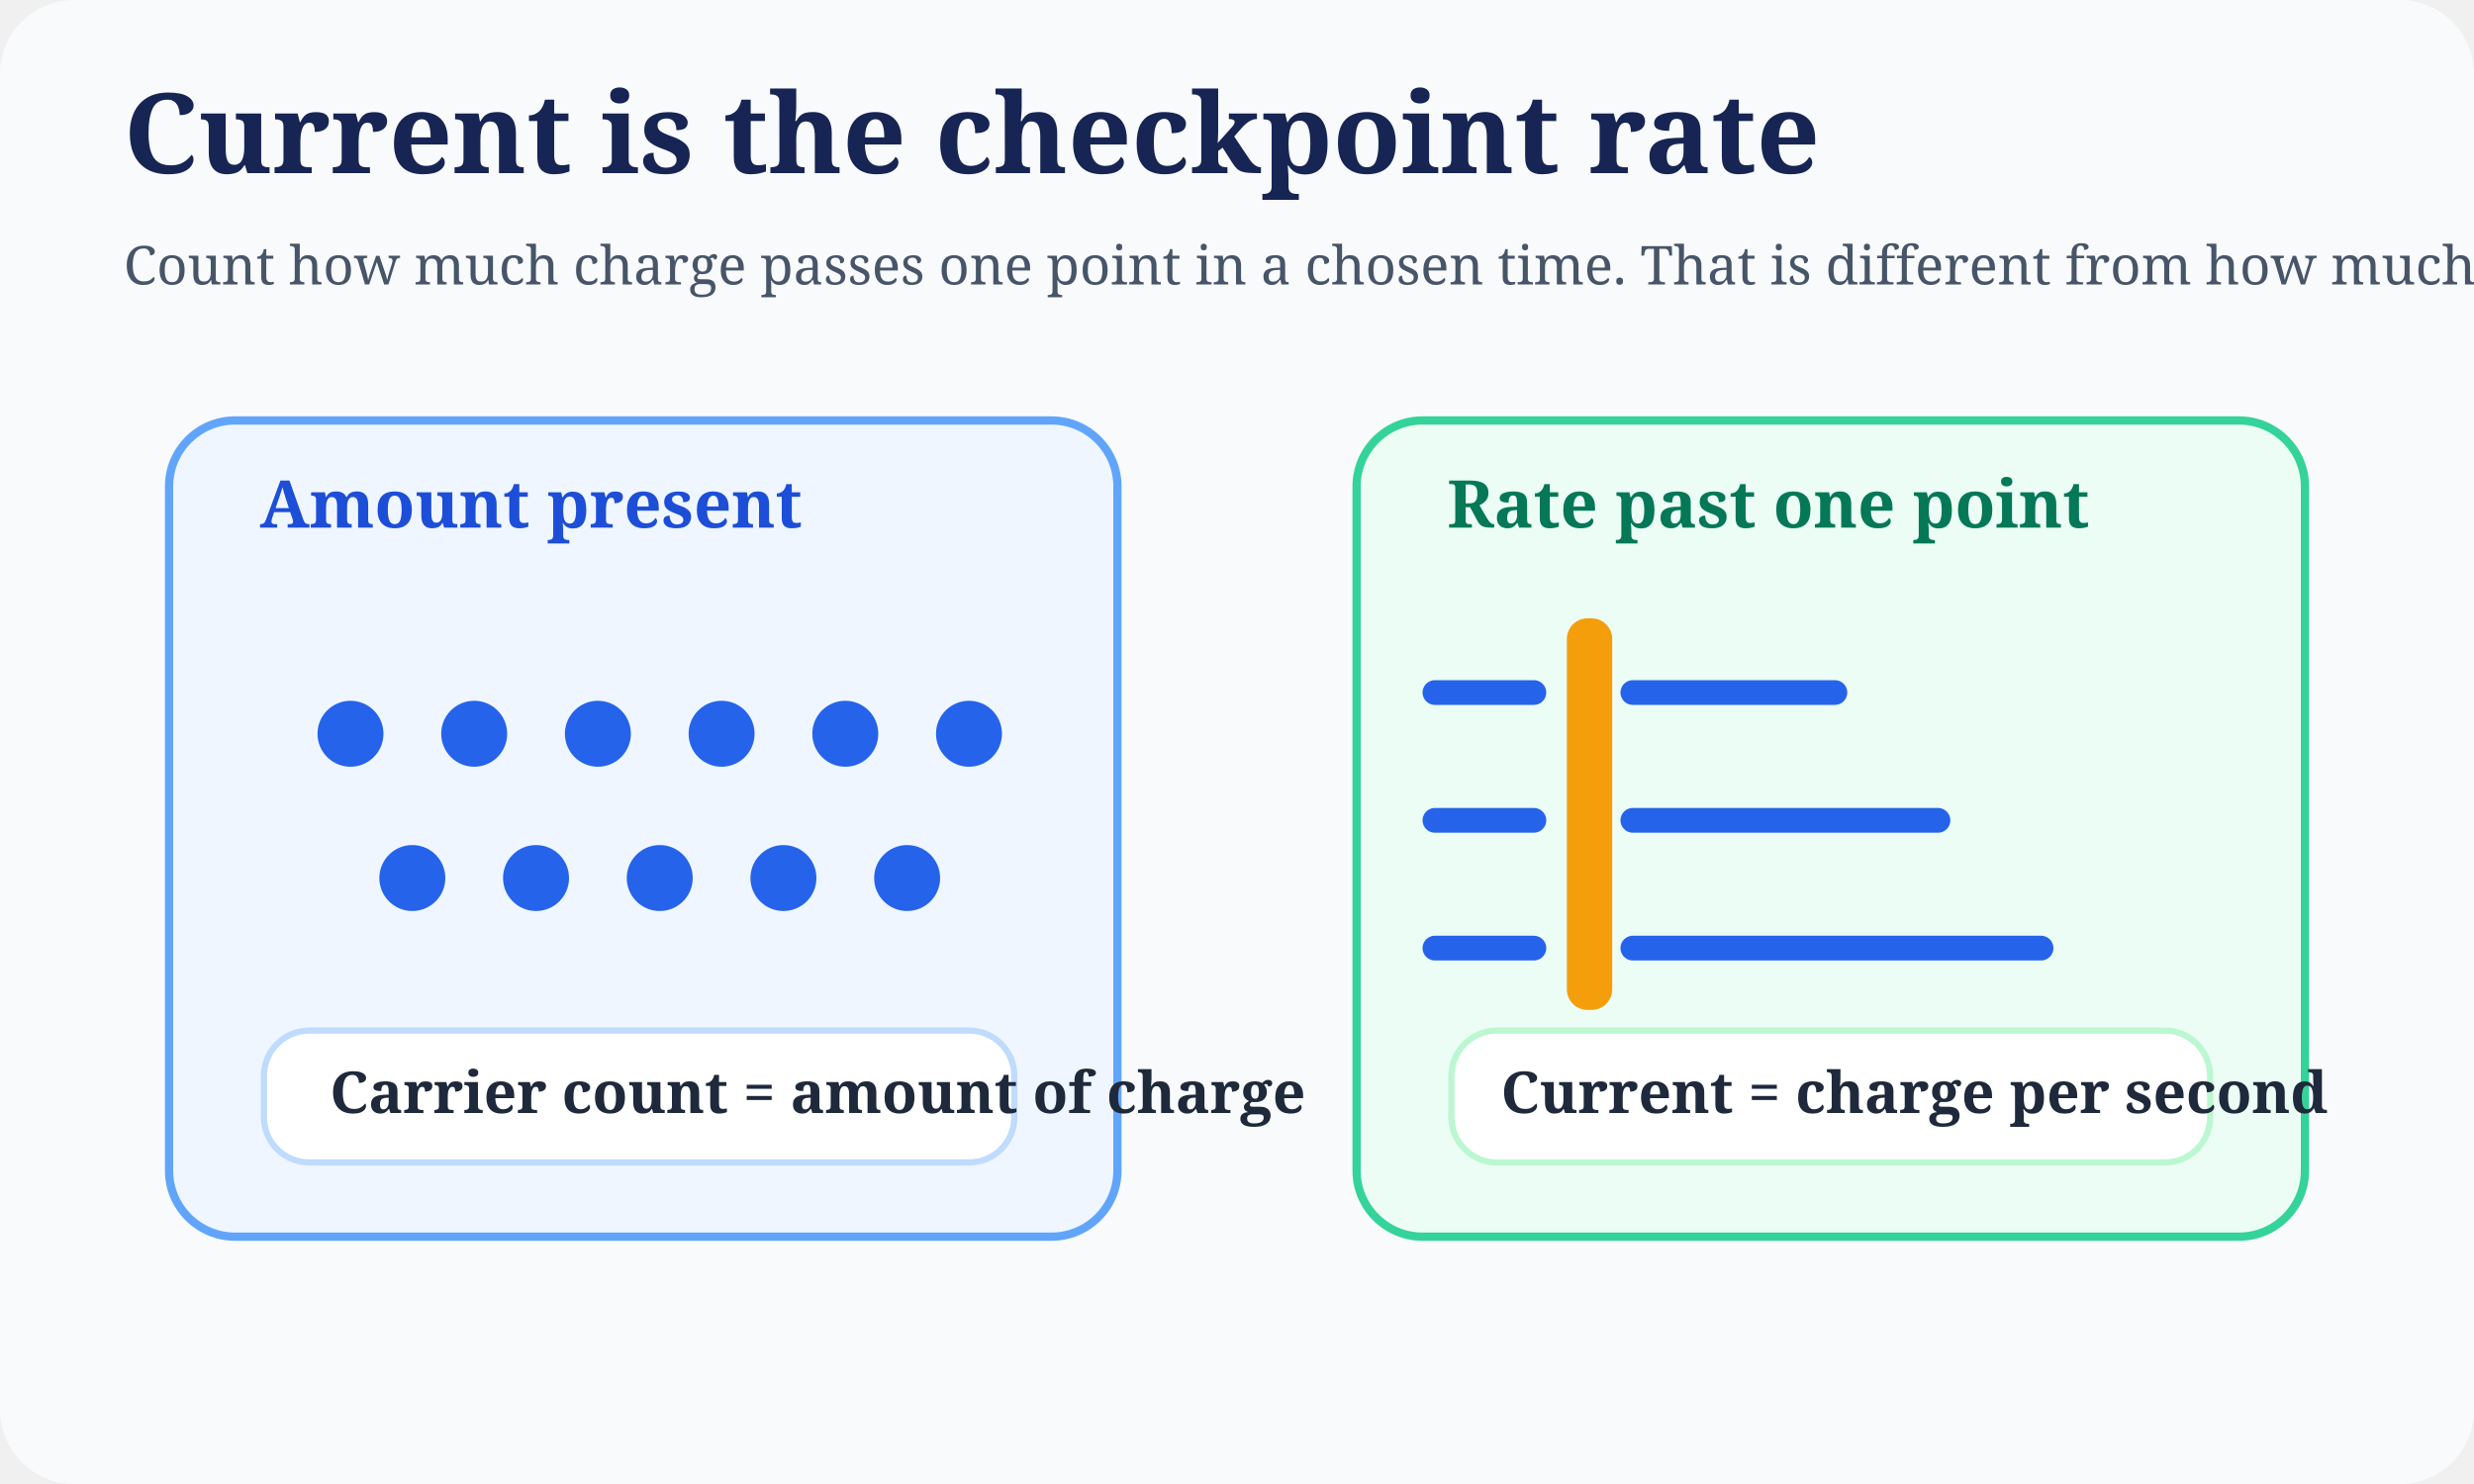
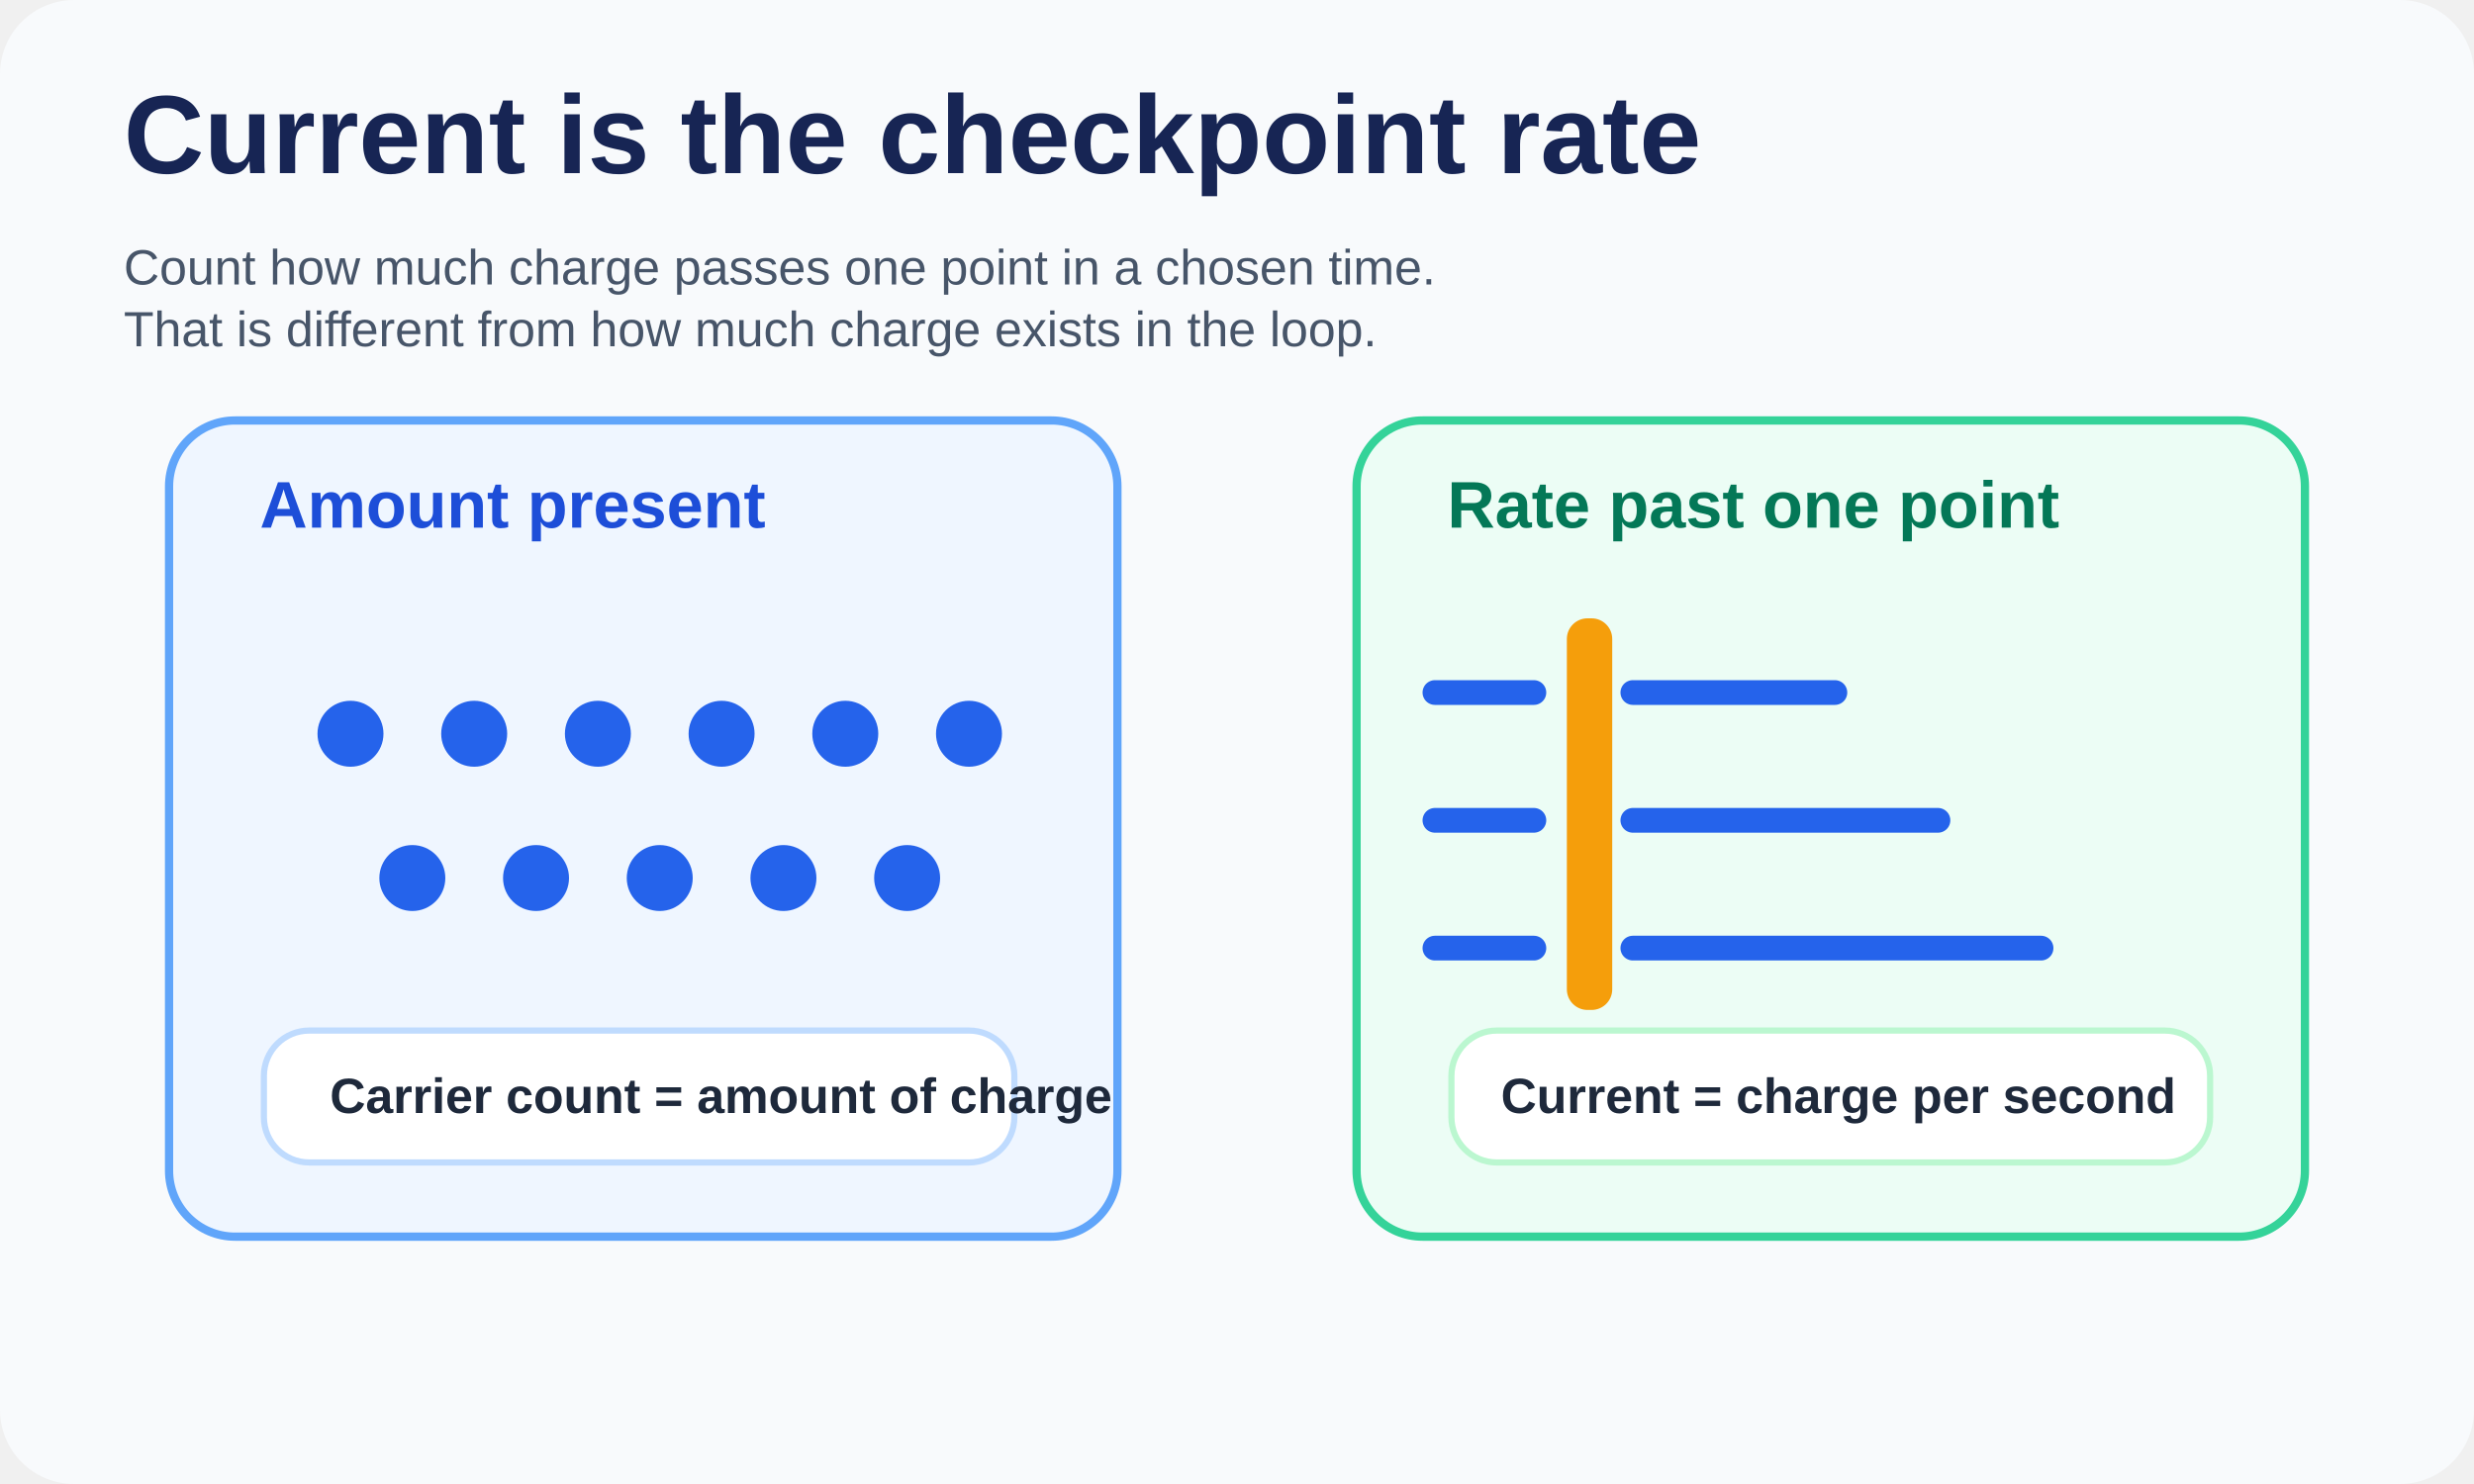
<svg xmlns="http://www.w3.org/2000/svg" width="1200" height="720" viewBox="0 0 1200 720" fill="none">
  <rect width="1200" height="720" rx="36" fill="#F8FAFC" />
-   <text x="60" y="84" fill="#172554" font-family="Georgia, serif" font-size="54" font-weight="700">Current is the checkpoint rate</text>
-   <text x="60" y="138" fill="#475569" font-family="Georgia, serif" font-size="26">Count how much charge passes one point in a chosen time. That is different from how much charge exists in the loop.</text>
+   <text x="60" y="84" fill="#172554" font-family="Arial, Helvetica, sans-serif" font-size="54" font-weight="700">Current is the checkpoint rate</text>
+   <text x="60" y="138" fill="#475569" font-family="Arial, Helvetica, sans-serif" font-size="24">
+     <tspan x="60" dy="0">Count how much charge passes one point in a chosen time.</tspan>
+     <tspan x="60" dy="30">That is different from how much charge exists in the loop.</tspan>
+   </text>
  <rect x="82" y="204" width="460" height="396" rx="32" fill="#EFF6FF" stroke="#60A5FA" stroke-width="4" />
-   <text x="126" y="256" fill="#1D4ED8" font-family="Georgia, serif" font-size="32" font-weight="700">Amount present</text>
+   <text x="126" y="256" fill="#1D4ED8" font-family="Arial, Helvetica, sans-serif" font-size="32" font-weight="700">Amount present</text>
  <circle cx="170" cy="356" r="16" fill="#2563EB" />
  <circle cx="230" cy="356" r="16" fill="#2563EB" />
  <circle cx="290" cy="356" r="16" fill="#2563EB" />
  <circle cx="350" cy="356" r="16" fill="#2563EB" />
  <circle cx="410" cy="356" r="16" fill="#2563EB" />
  <circle cx="470" cy="356" r="16" fill="#2563EB" />
  <circle cx="200" cy="426" r="16" fill="#2563EB" />
  <circle cx="260" cy="426" r="16" fill="#2563EB" />
  <circle cx="320" cy="426" r="16" fill="#2563EB" />
  <circle cx="380" cy="426" r="16" fill="#2563EB" />
  <circle cx="440" cy="426" r="16" fill="#2563EB" />
  <rect x="128" y="500" width="364" height="64" rx="22" fill="#FFFFFF" stroke="#BFDBFE" stroke-width="3" />
-   <text x="160" y="540" fill="#1E293B" font-family="Georgia, serif" font-size="28" font-weight="700">Carrier count = amount of charge</text>
+   <text x="160" y="540" fill="#1E293B" font-family="Arial, Helvetica, sans-serif" font-size="24" font-weight="700">Carrier count = amount of charge</text>
  <rect x="658" y="204" width="460" height="396" rx="32" fill="#ECFDF5" stroke="#34D399" stroke-width="4" />
-   <text x="702" y="256" fill="#047857" font-family="Georgia, serif" font-size="32" font-weight="700">Rate past one point</text>
+   <text x="702" y="256" fill="#047857" font-family="Arial, Helvetica, sans-serif" font-size="32" font-weight="700">Rate past one point</text>
  <rect x="760" y="300" width="22" height="190" rx="10" fill="#F59E0B" />
-   <text x="716" y="522" fill="#B45309" font-family="Georgia, serif" font-size="22" font-weight="700">Checkpoint gate</text>
+   <text x="716" y="522" fill="#B45309" font-family="Arial, Helvetica, sans-serif" font-size="22" font-weight="700">Checkpoint gate</text>
  <line x1="696" y1="336" x2="744" y2="336" stroke="#2563EB" stroke-width="12" stroke-linecap="round" />
  <line x1="792" y1="336" x2="890" y2="336" stroke="#2563EB" stroke-width="12" stroke-linecap="round" />
  <line x1="696" y1="398" x2="744" y2="398" stroke="#2563EB" stroke-width="12" stroke-linecap="round" />
  <line x1="792" y1="398" x2="940" y2="398" stroke="#2563EB" stroke-width="12" stroke-linecap="round" />
  <line x1="696" y1="460" x2="744" y2="460" stroke="#2563EB" stroke-width="12" stroke-linecap="round" />
  <line x1="792" y1="460" x2="990" y2="460" stroke="#2563EB" stroke-width="12" stroke-linecap="round" />
  <rect x="704" y="500" width="368" height="64" rx="22" fill="#FFFFFF" stroke="#BBF7D0" stroke-width="3" />
-   <text x="728" y="540" fill="#1E293B" font-family="Georgia, serif" font-size="28" font-weight="700">Current = charge per second</text>
+   <text x="728" y="540" fill="#1E293B" font-family="Arial, Helvetica, sans-serif" font-size="24" font-weight="700">Current = charge per second</text>
</svg>
